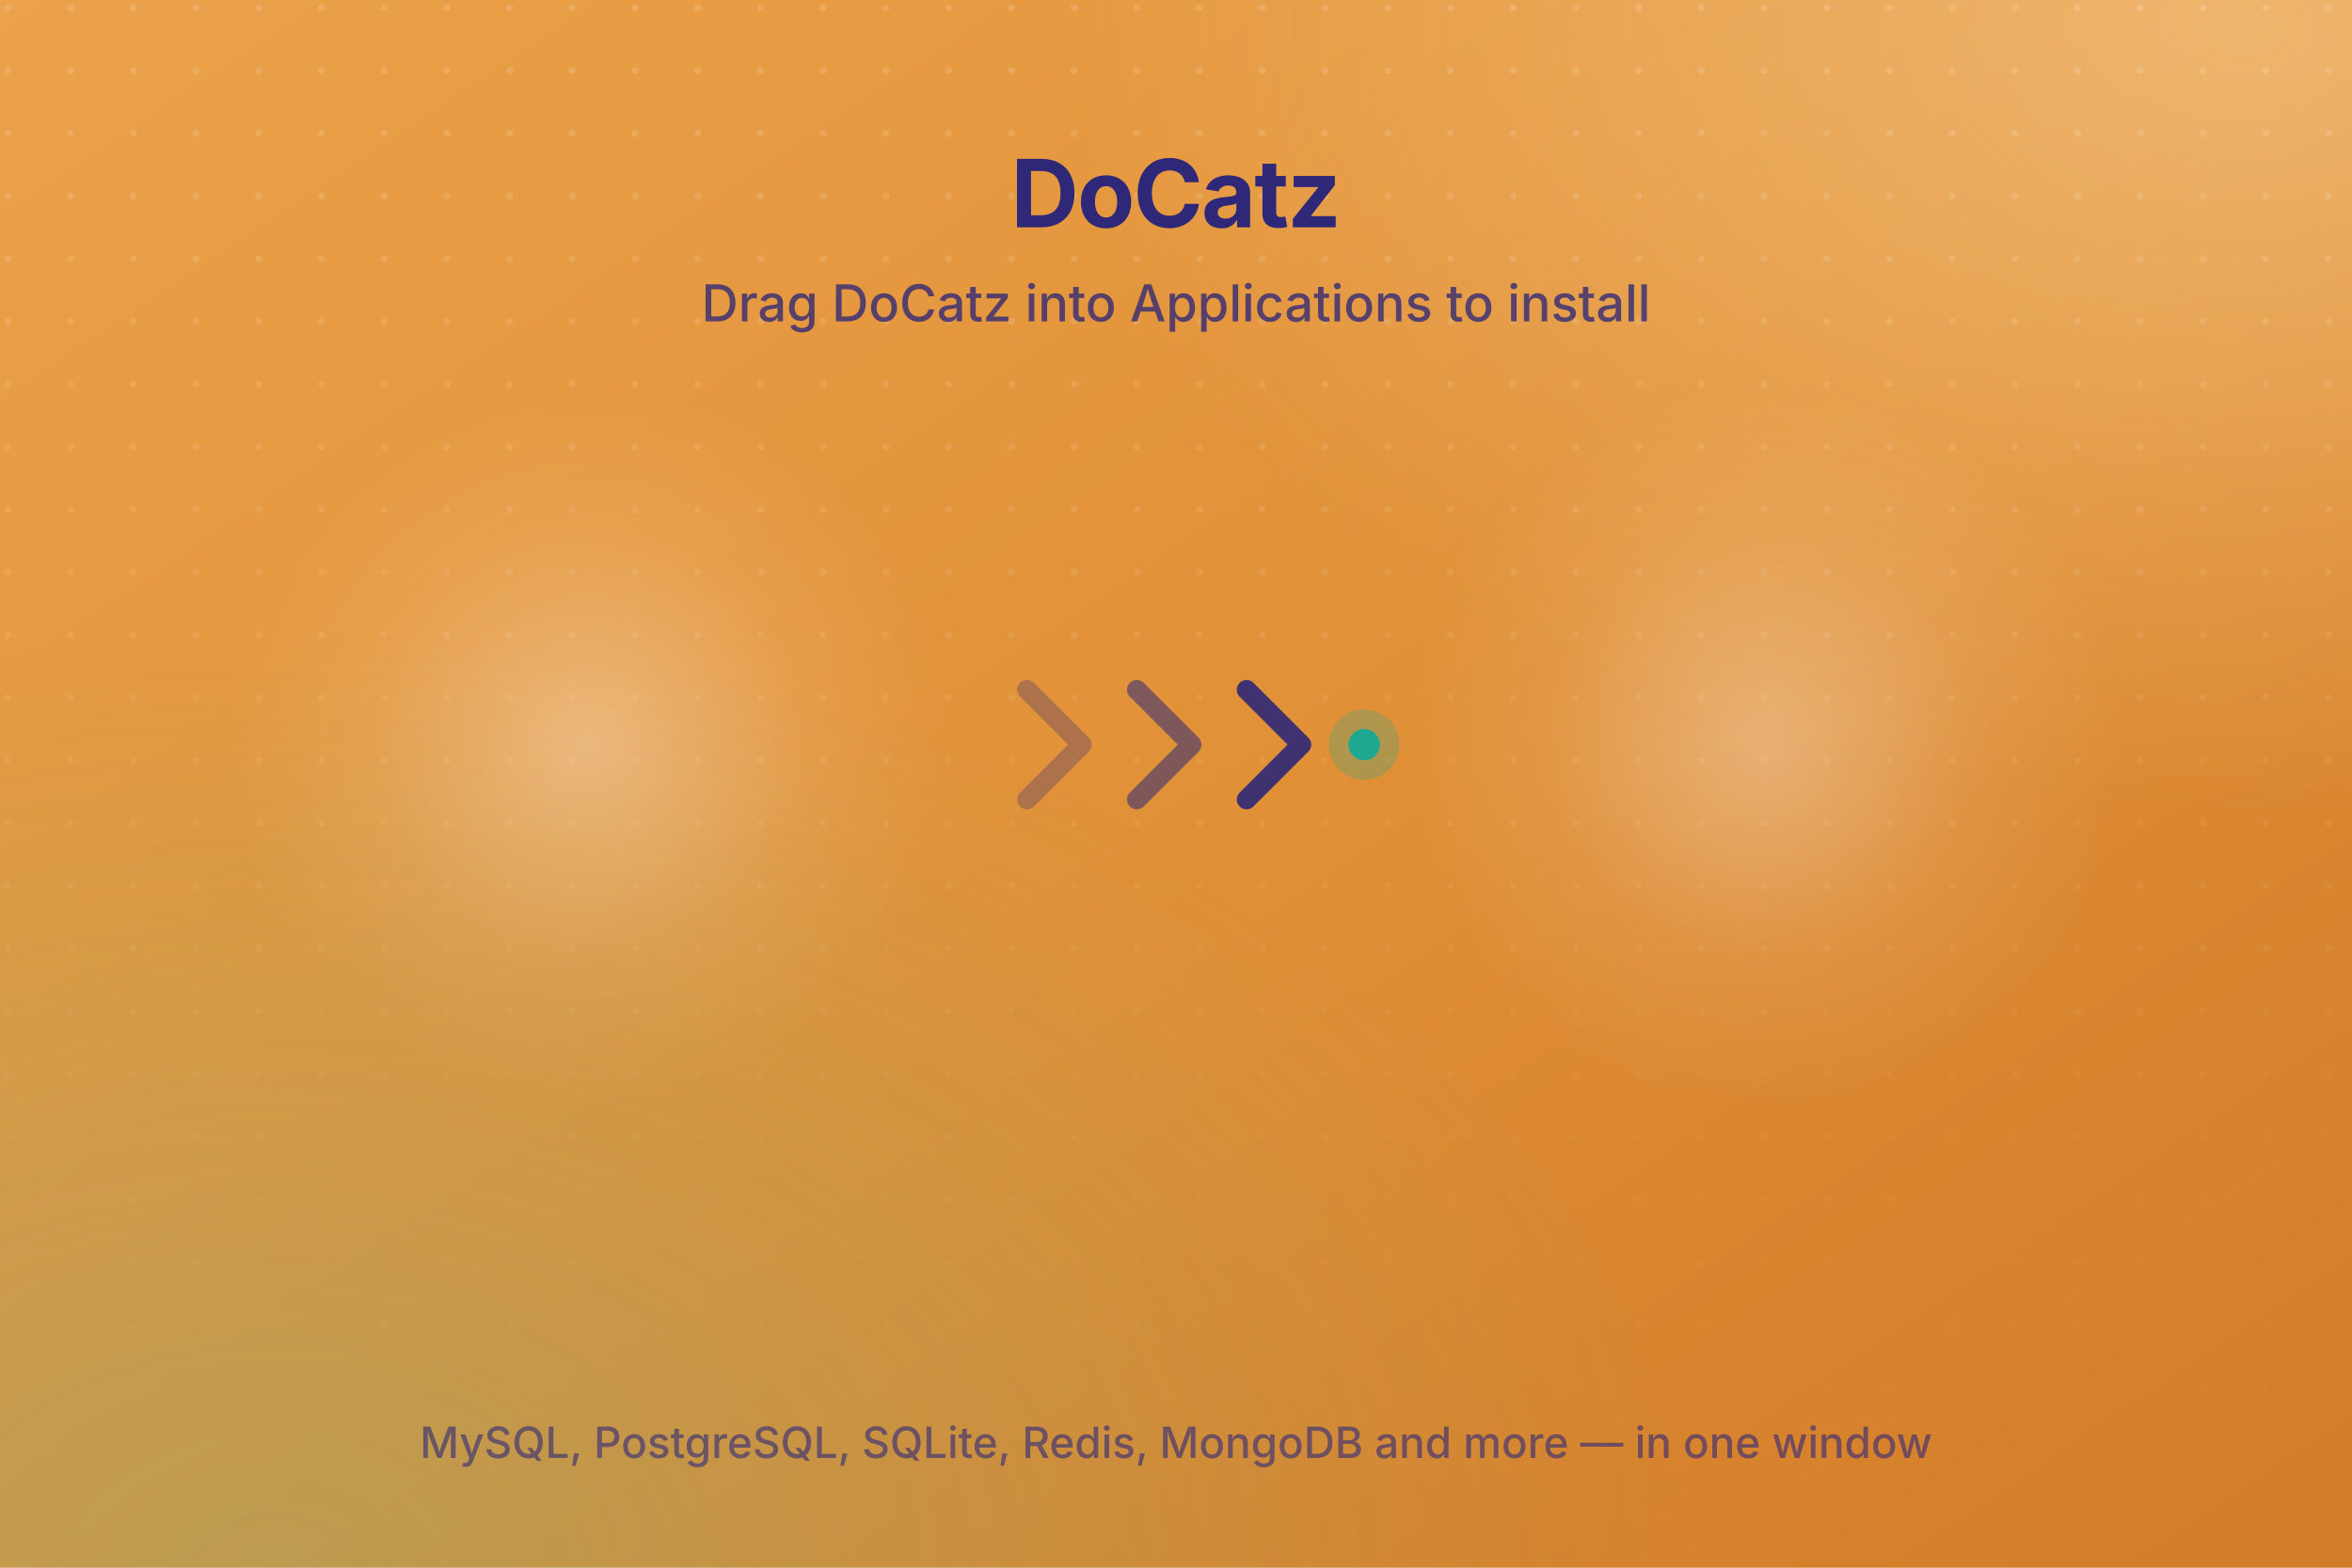
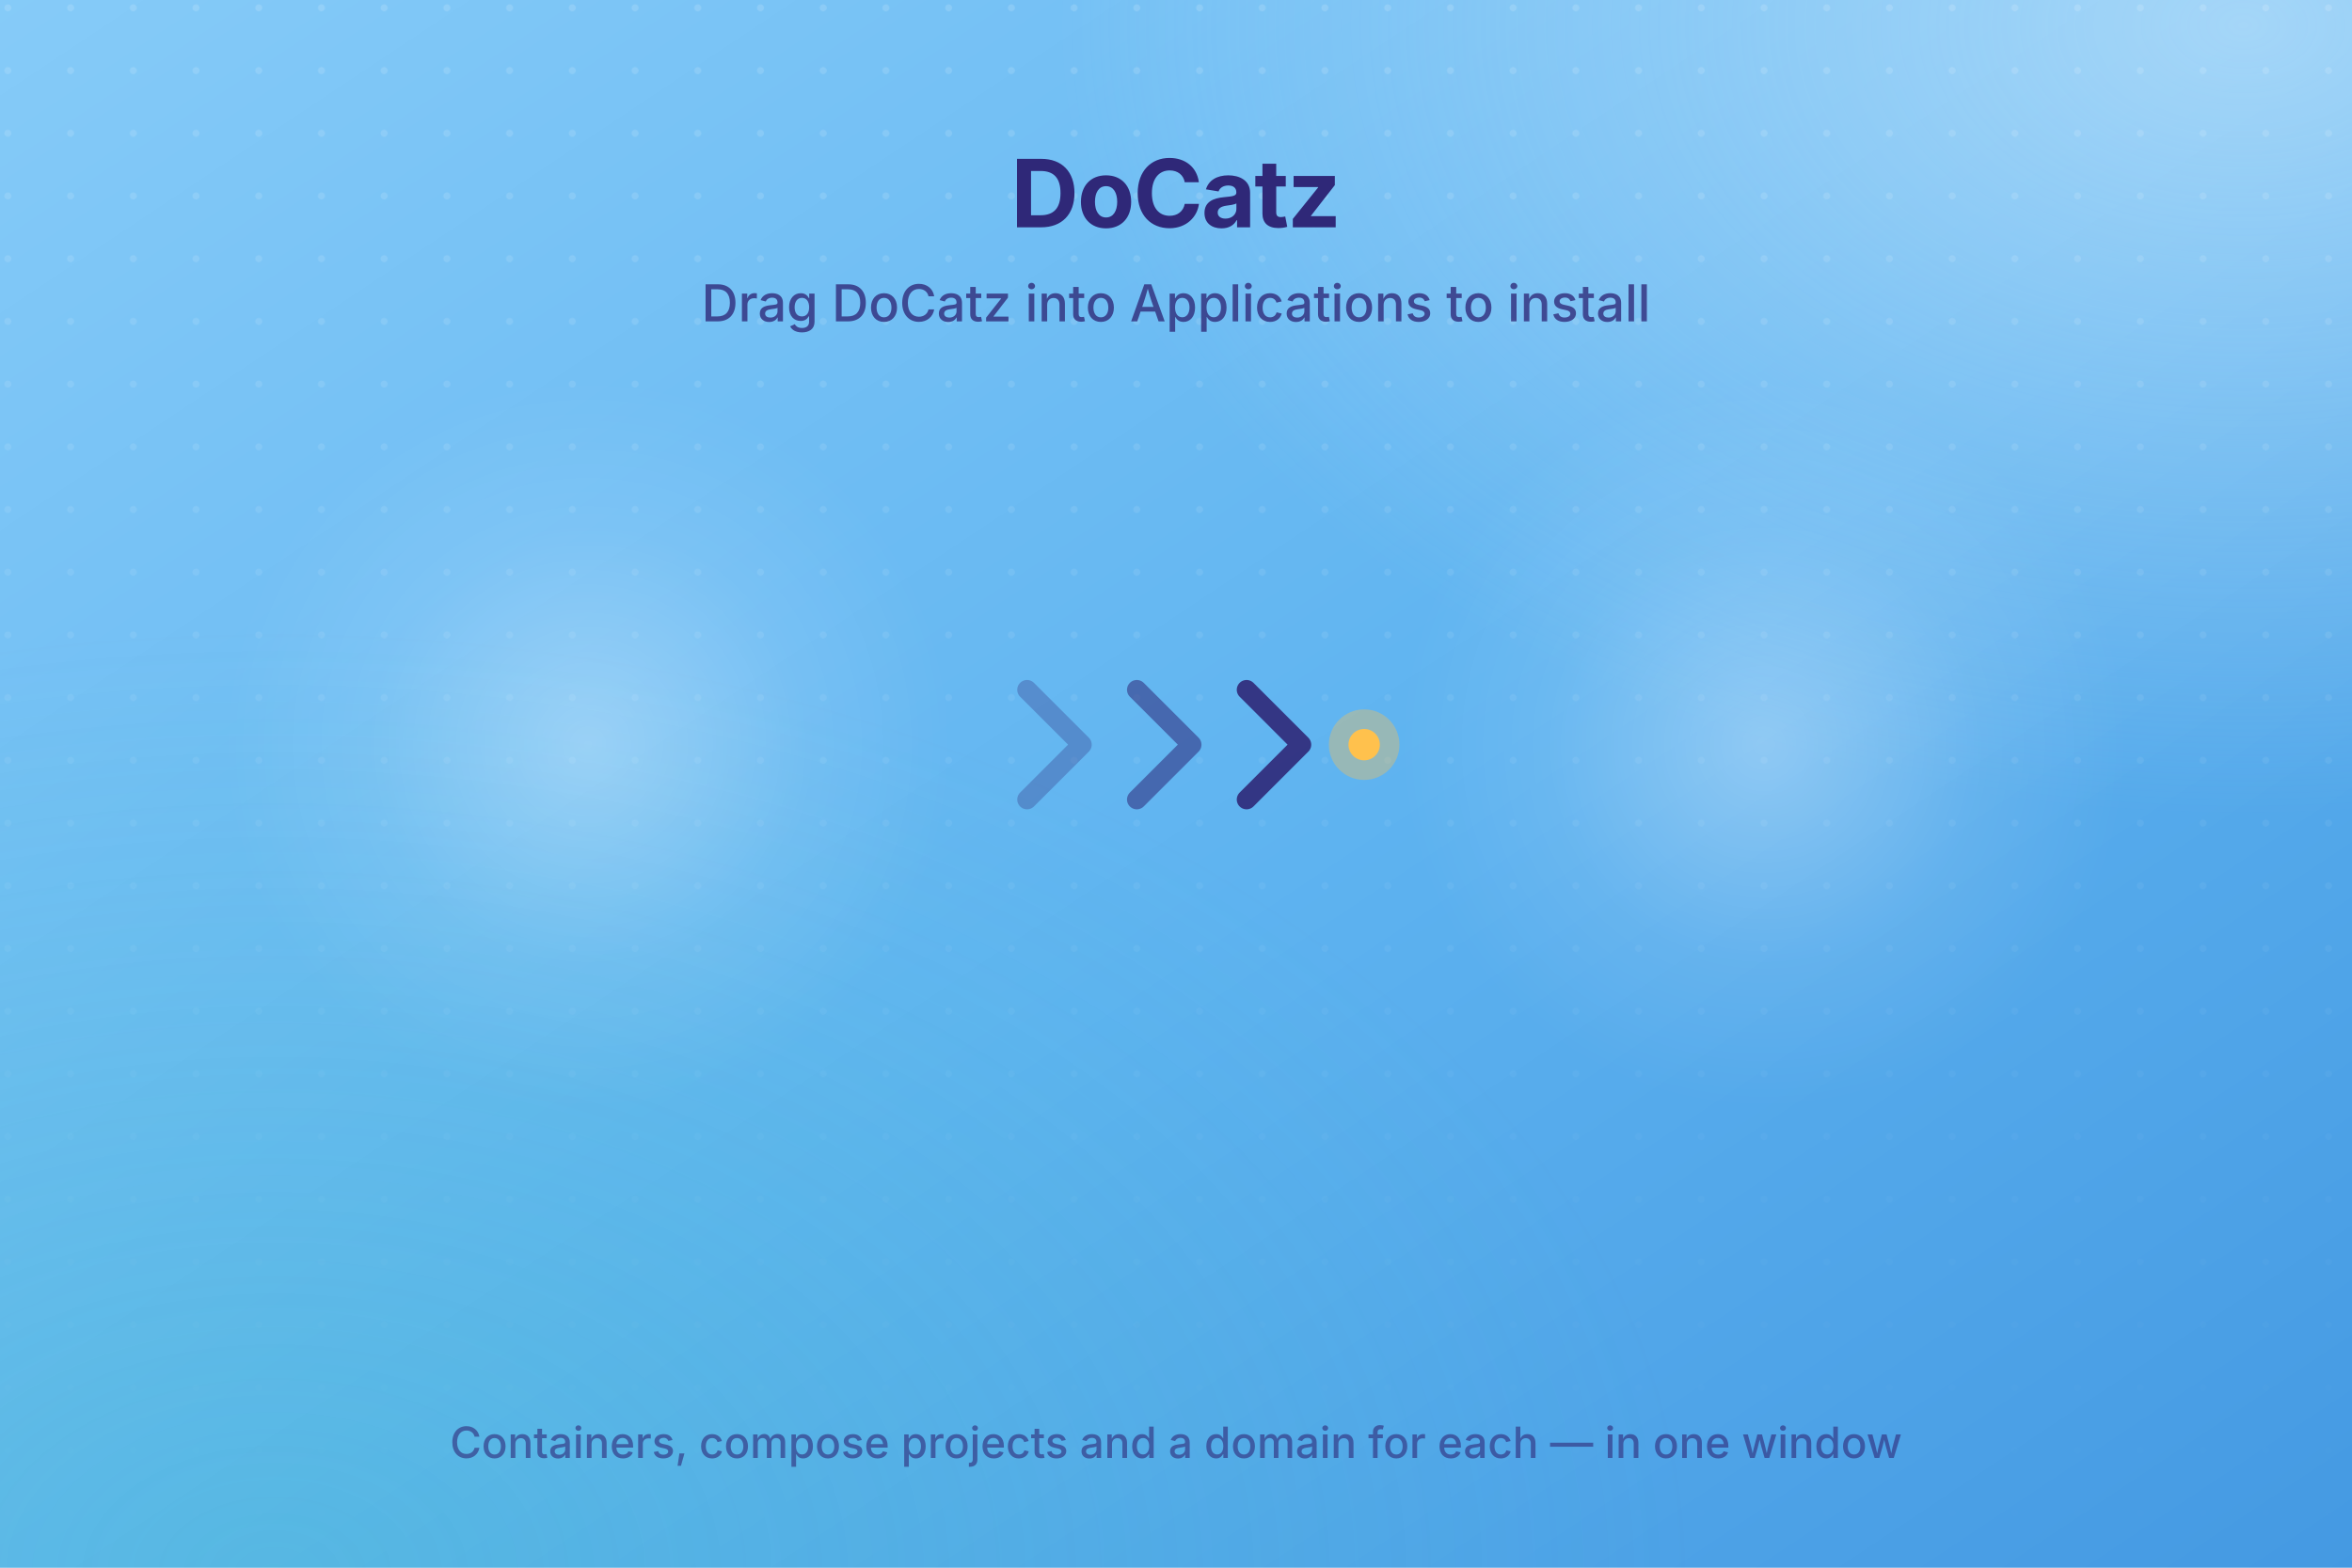
<svg xmlns="http://www.w3.org/2000/svg" width="600" height="400" viewBox="0 0 600 400">
  <defs>
    <linearGradient id="bg" x1="0" y1="0" x2="1" y2="1">
-       <stop offset="0" stop-color="#eba24a" />
-       <stop offset="0.55" stop-color="#e08f35" />
-       <stop offset="1" stop-color="#d27b28" />
+       <stop offset="0" stop-color="#86cbf8" />
+       <stop offset="0.55" stop-color="#5eb3f0" />
+       <stop offset="1" stop-color="#4499e2" />
    </linearGradient>
    <radialGradient id="glowTeal" cx="0.12" cy="1" r="0.6">
      <stop offset="0" stop-color="#3cc8b4" stop-opacity="0.22" />
      <stop offset="1" stop-color="#3cc8b4" stop-opacity="0" />
    </radialGradient>
    <radialGradient id="glowLight" cx="0.95" cy="0.02" r="0.5">
-       <stop offset="0" stop-color="#ffe2b0" stop-opacity="0.45" />
-       <stop offset="1" stop-color="#ffe2b0" stop-opacity="0" />
+       <stop offset="0" stop-color="#e6f6ff" stop-opacity="0.5" />
+       <stop offset="1" stop-color="#e6f6ff" stop-opacity="0" />
    </radialGradient>
    <radialGradient id="halo" cx="0.5" cy="0.5" r="0.5">
      <stop offset="0" stop-color="#ffffff" stop-opacity="0.32" />
      <stop offset="0.6" stop-color="#ffffff" stop-opacity="0.08" />
      <stop offset="1" stop-color="#ffffff" stop-opacity="0" />
    </radialGradient>
    <pattern id="dots" width="16" height="16" patternUnits="userSpaceOnUse">
      <circle cx="2" cy="2" r="0.9" fill="#ffffff" fill-opacity="0.16" />
    </pattern>
    <linearGradient id="fade" x1="0" y1="0" x2="0" y2="1">
      <stop offset="0" stop-color="#fff" stop-opacity="0.9" />
      <stop offset="0.75" stop-color="#fff" stop-opacity="0.15" />
      <stop offset="1" stop-color="#fff" stop-opacity="0" />
    </linearGradient>
    <mask id="dotsFade">
      <rect width="600" height="400" fill="url(#fade)" />
    </mask>
  </defs>
  <rect width="600" height="400" fill="url(#bg)" />
  <rect width="600" height="400" fill="url(#glowTeal)" />
  <rect width="600" height="400" fill="url(#glowLight)" />
  <rect width="600" height="400" fill="url(#dots)" mask="url(#dotsFade)" />
  <g font-family="-apple-system, 'SF Pro Display', 'Helvetica Neue', sans-serif" text-anchor="middle" fill="#2f2878">
    <text x="300" y="58" font-size="24" font-weight="700" letter-spacing="-0.4">DoCatz</text>
    <text x="300" y="82" font-size="13" font-weight="500" fill-opacity="0.78">Drag DoCatz into Applications to install</text>
  </g>
  <circle cx="150" cy="190" r="92" fill="url(#halo)" />
  <circle cx="450" cy="190" r="92" fill="url(#halo)" />
  <g fill="none" stroke="#2f2878" stroke-width="5" stroke-linecap="round" stroke-linejoin="round">
    <path d="M262 176 L276 190 L262 204" stroke-opacity="0.3" />
    <path d="M290 176 L304 190 L290 204" stroke-opacity="0.55" />
    <path d="M318 176 L332 190 L318 204" stroke-opacity="0.9" />
  </g>
-   <circle cx="348" cy="190" r="4" fill="#1fa892" />
-   <circle cx="348" cy="190" r="9" fill="#1fa892" fill-opacity="0.25" />
+   <circle cx="348" cy="190" r="4" fill="#ffc14d" />
+   <circle cx="348" cy="190" r="9" fill="#ffc14d" fill-opacity="0.35" />
  <g font-family="-apple-system, 'SF Pro Text', 'Helvetica Neue', sans-serif" text-anchor="middle" fill="#2f2878" fill-opacity="0.6" font-size="11" font-weight="500">
-     <text x="300" y="372">MySQL, PostgreSQL, SQLite, Redis, MongoDB and more — in one window</text>
+     <text x="300" y="372">Containers, compose projects and a domain for each — in one window</text>
  </g>
</svg>
